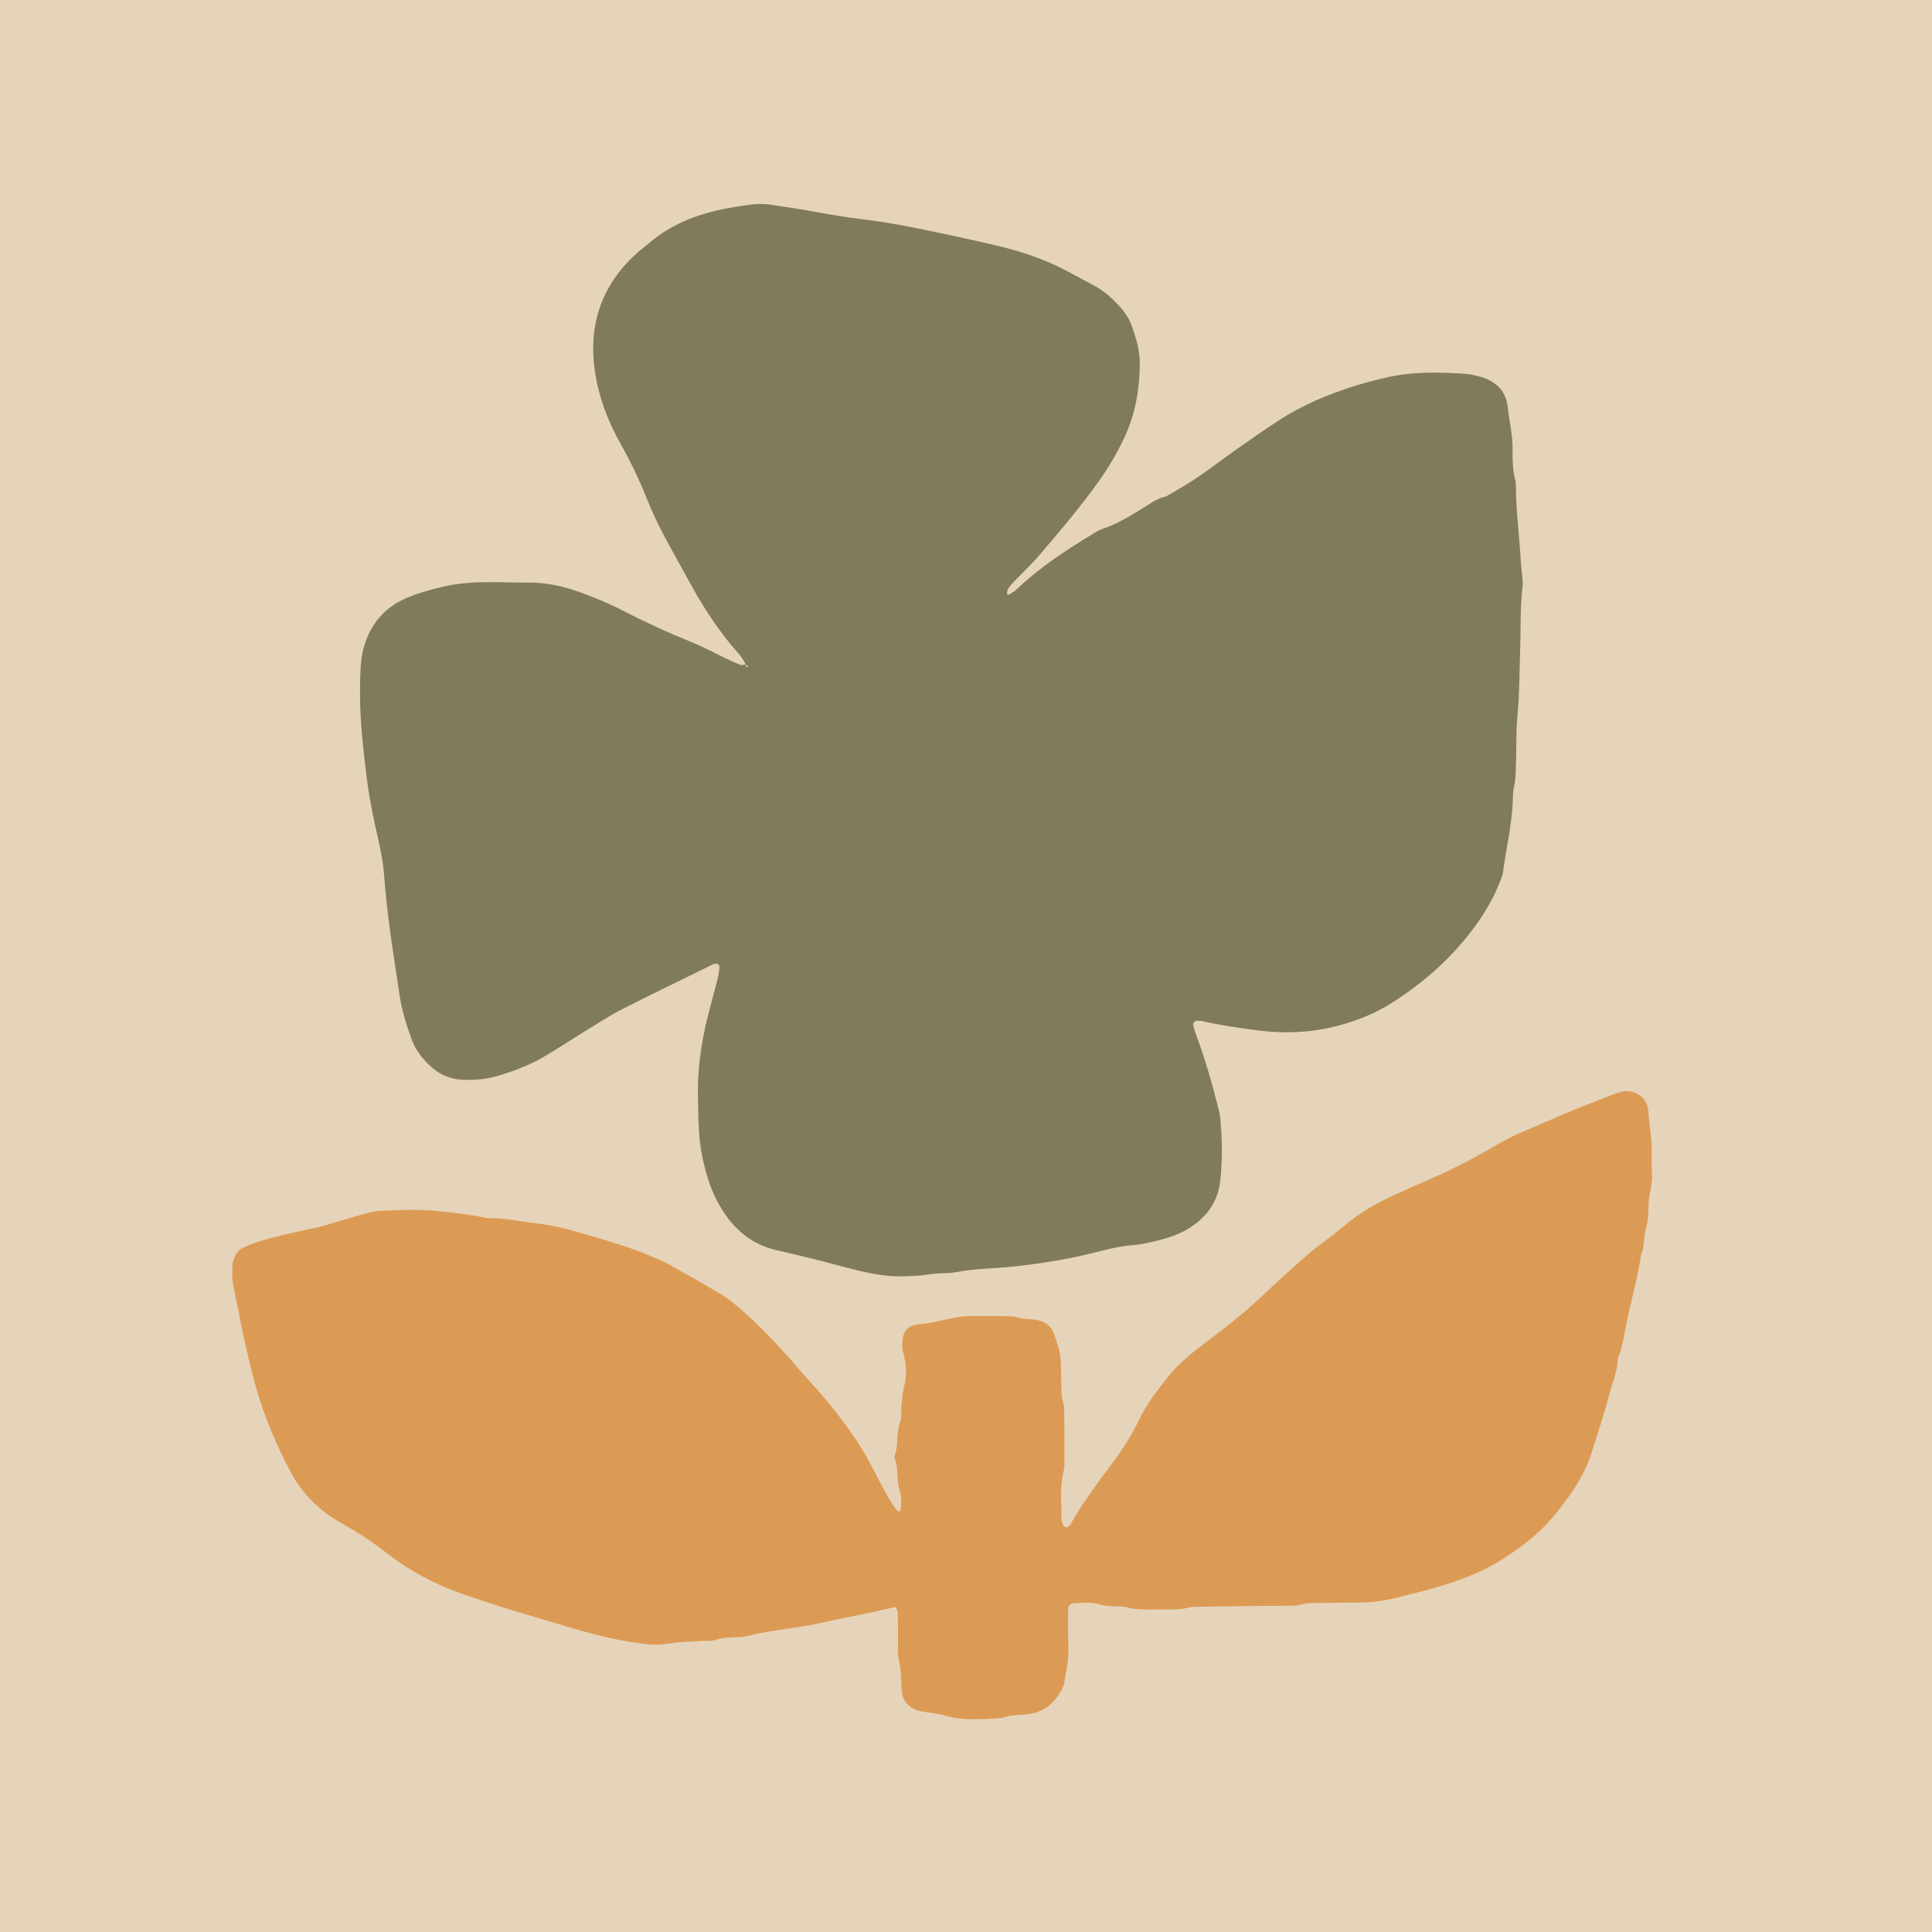
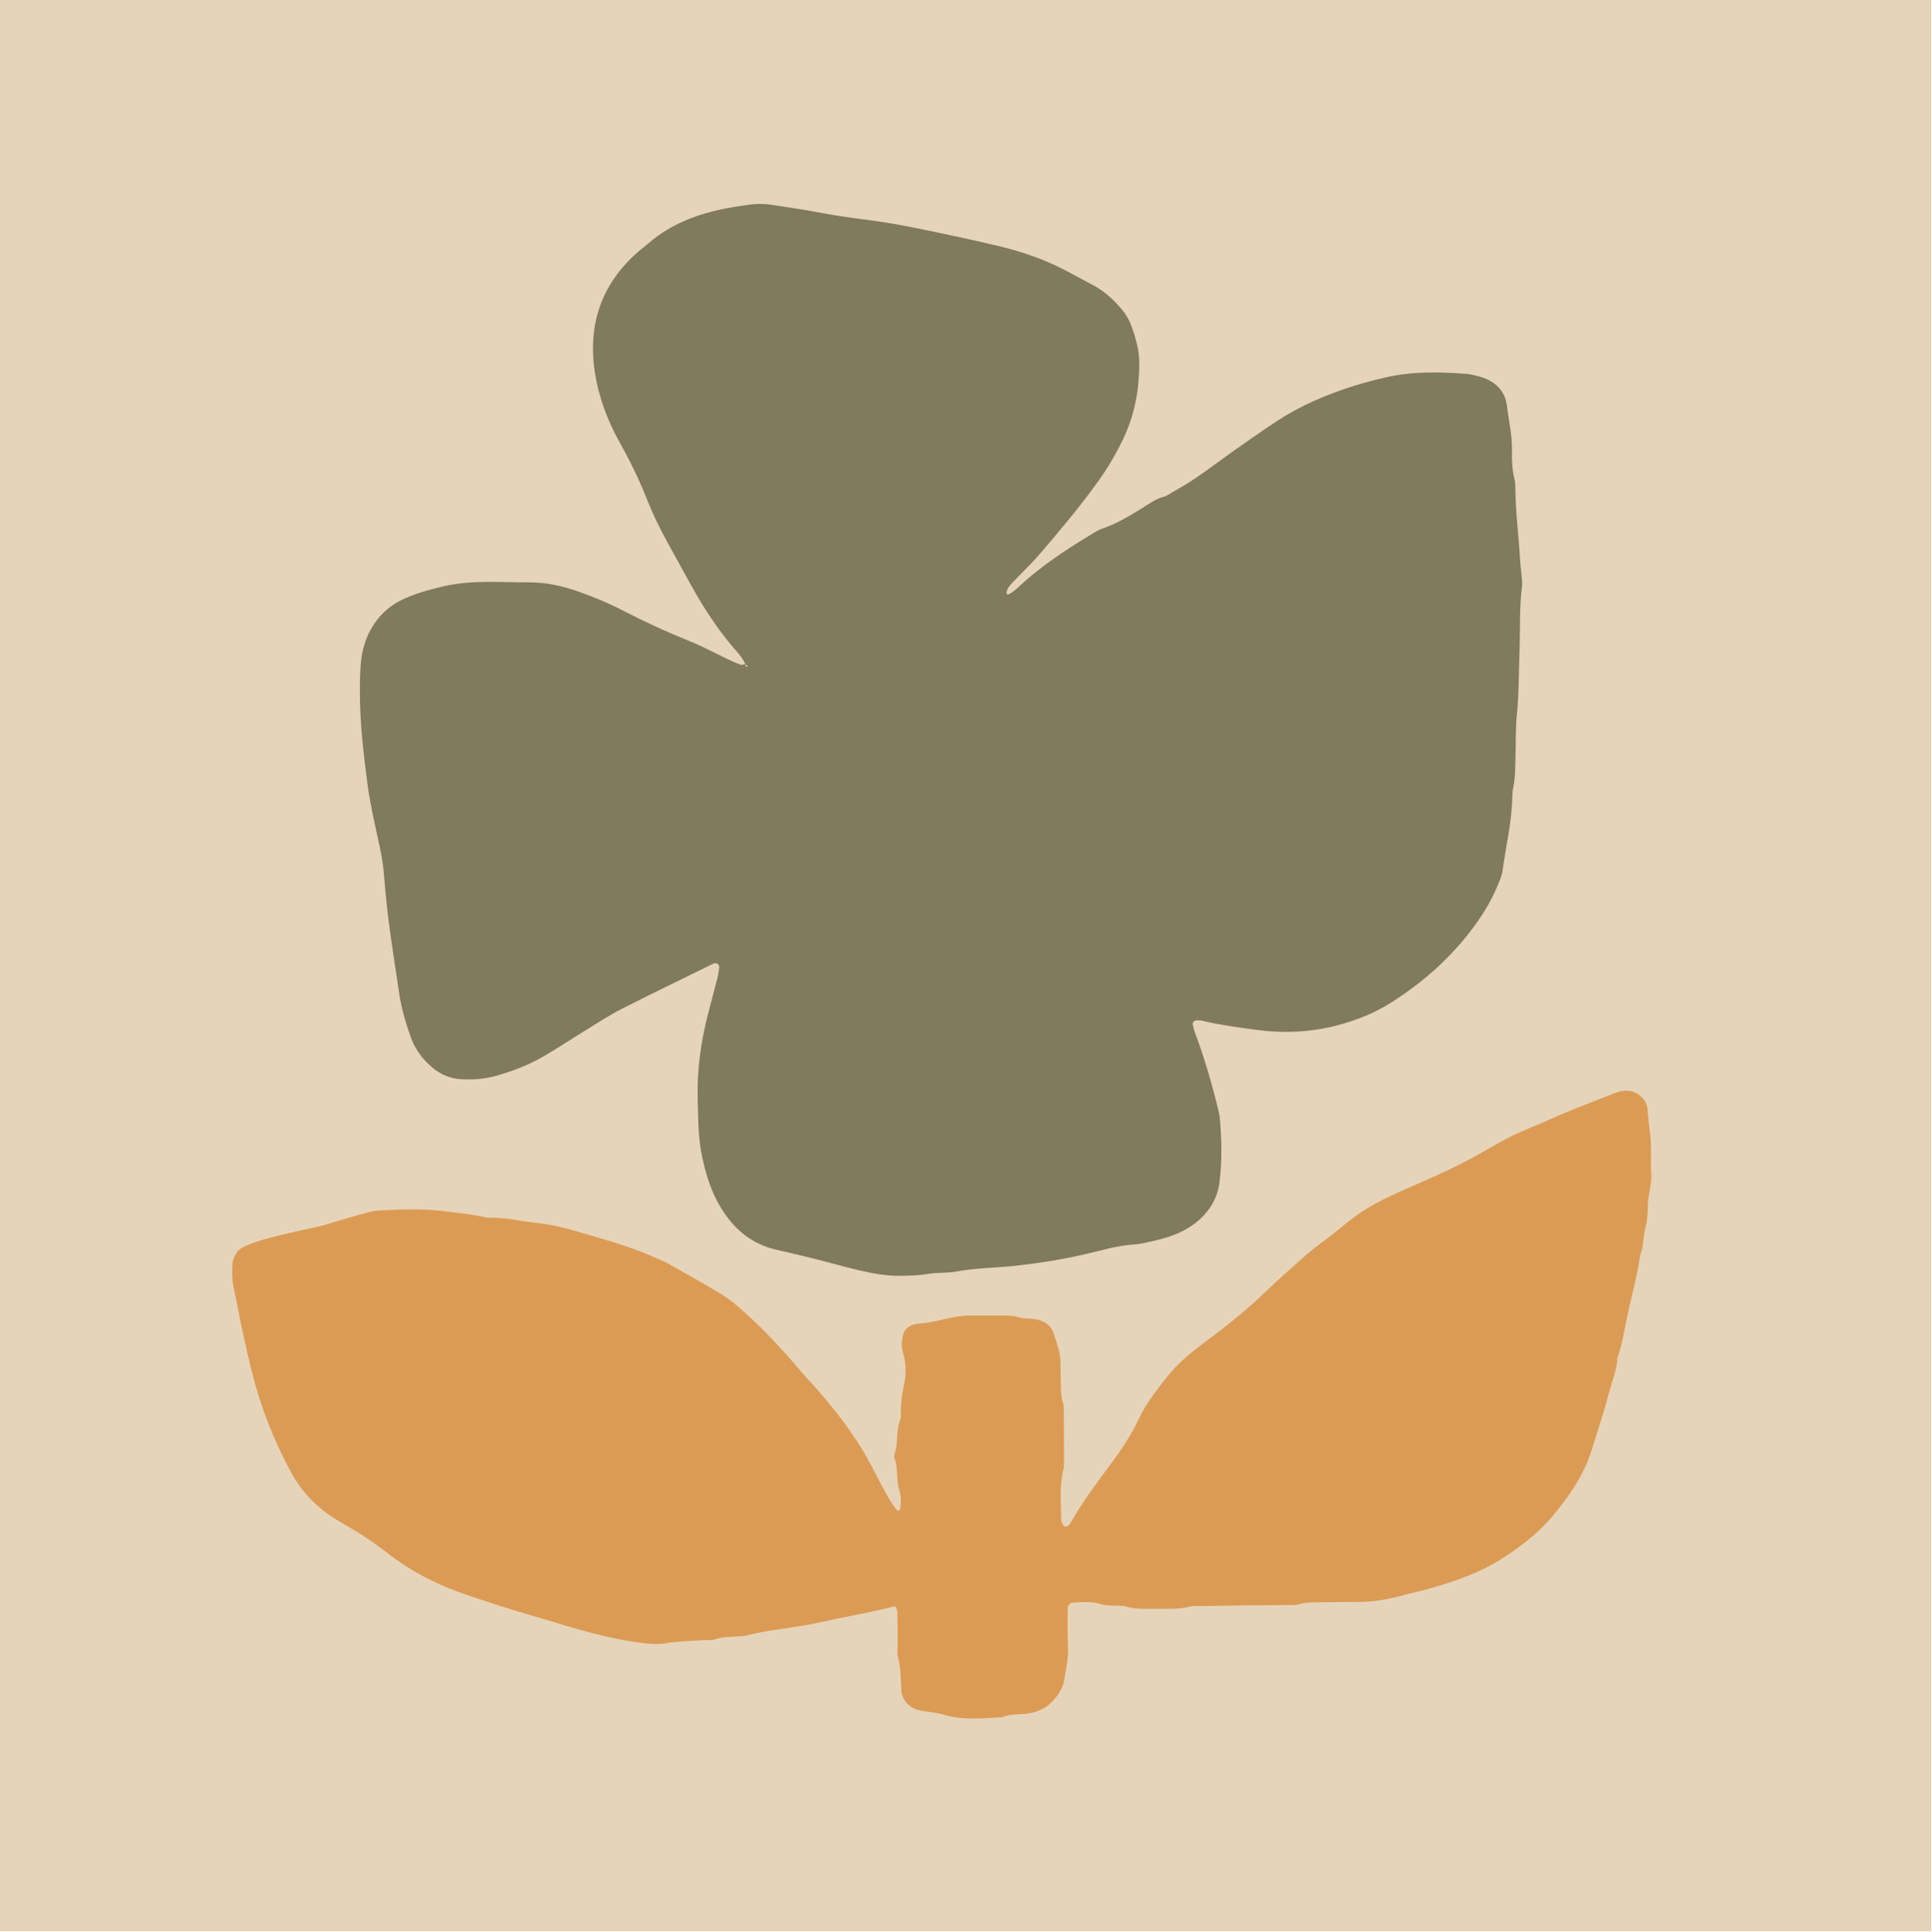
- <svg xmlns="http://www.w3.org/2000/svg" width="200mm" height="200mm" viewBox="0 0 566.93 566.93">
-   <g id="zone-1">
+ <svg xmlns="http://www.w3.org/2000/svg" viewBox="0 0 566.93 566.93">
+   <g id="zone-1" data-color-id="YL008">
    <rect x="0" y="0" width="566.93" height="566.93" fill="#e6d4ba" />
  </g>
-   <g id="zone-5">
+   <g id="zone-2" data-color-id="RD001">
+   </g>
+   <g id="zone-3" data-color-id="GN018">
+   </g>
+   <g id="zone-4" data-color-id="BL027">
+   </g>
+   <g id="zone-5" data-color-id="YL001">
+     <path d="M262.89,471.52c-4.13.91-8.16,1.93-12.24,2.67-5.02.91-9.96,2.2-15.01,3.05-5.59.94-11.26,1.48-16.76,2.93-.72.19-1.51.15-2.27.21-2.27.19-4.54.1-6.76.86-1.04.35-2.26.18-3.4.26-3.59.23-7.18.24-10.77.87-3.54.62-7.14-.03-10.73-.58-4.89-.75-9.64-1.95-14.38-3.25-5.11-1.4-10.15-3.05-15.24-4.51-6.19-1.78-12.28-3.8-18.38-5.85-8.53-2.87-16.39-6.91-23.48-12.45-4.18-3.27-8.63-6.15-13.27-8.76-6.24-3.51-11.24-8.29-14.7-14.65-5.17-9.51-9.07-19.47-11.66-29.98-1.57-6.41-2.99-12.85-4.21-19.32-.66-3.5-1.76-6.99-1.44-10.64.07-.75-.04-1.56.19-2.26.52-1.63,1.25-3.14,2.95-3.99,2.56-1.27,5.29-2.06,8.03-2.8,4.75-1.28,9.57-2.22,14.36-3.32,2.23-.51,4.36-1.27,6.54-1.9,2.91-.84,5.81-1.7,8.74-2.45,1.09-.28,2.26-.3,3.39-.37,5.9-.33,11.82-.45,17.67.23,3.74.44,7.52.85,11.23,1.58.74.14,1.49.4,2.23.38,4.59-.17,9.04,1.01,13.57,1.47,3.93.4,7.87,1.24,11.66,2.36,7.79,2.31,15.69,4.37,23.15,7.68,1.38.61,2.81,1.16,4.13,1.89,5.12,2.87,10.25,5.75,15.29,8.76,1.95,1.16,3.77,2.57,5.49,4.05,5.5,4.7,10.46,9.94,15.26,15.33,1.51,1.7,2.93,3.48,4.47,5.15,6.06,6.55,11.69,13.44,16.39,21.03,2.19,3.53,3.98,7.3,5.95,10.97,1.34,2.49,2.65,5,4.46,7.2.09.11.36.11.54.09.13-.01.33-.14.34-.23.2-1.88.43-3.8-.18-5.63-1.04-3.09-.29-6.44-1.45-9.51-.12-.33-.12-.78,0-1.12,1.13-3.25.35-6.8,1.64-10.05.4-1,.17-2.25.23-3.38.13-2.26.34-4.48.87-6.72.74-3.12.72-6.38-.21-9.55-.26-.89-.41-1.85-.38-2.78.11-4,1.61-5.7,5.34-5.96,3.44-.23,6.69-1.28,10.05-1.87,1.51-.26,2.98-.5,4.5-.49,3.23,0,6.47.02,9.7.03,1.71,0,3.39.05,5.07.57,1.24.38,2.63.27,3.95.42,2.86.32,5.12,1.57,6.03,4.43.85,2.68,1.9,5.34,1.93,8.22.02,2.27.06,4.55.14,6.82.06,1.7,0,3.4.58,5.06.24.69.25,1.49.26,2.24.05,4.93.07,9.85.07,14.78,0,.94.03,1.93-.21,2.83-1.21,4.67-.63,9.41-.66,14.13,0,.55.19,1.11.41,1.63.14.32.43.68.74.8.25.1.69-.06.94-.24.3-.21.53-.55.71-.88,3.5-6.08,7.65-11.71,11.85-17.32,3.06-4.09,5.9-8.35,8.08-13,2.19-4.66,5.33-8.67,8.53-12.68,3.23-4.06,7.21-7.21,11.31-10.28,5.93-4.43,11.72-9.02,17.07-14.15,3.97-3.81,8.09-7.46,12.21-11.1,1.84-1.63,3.82-3.11,5.8-4.57,3.96-2.92,7.53-6.34,11.78-8.92,2.28-1.38,4.62-2.62,7.01-3.77,2.73-1.31,5.53-2.49,8.29-3.72,2.94-1.31,5.9-2.58,8.81-3.96,2.57-1.22,5.1-2.51,7.6-3.87,3.67-1.99,7.21-4.21,10.94-6.06,3.72-1.84,7.64-3.3,11.43-5.01,5.18-2.34,10.49-4.36,15.79-6.44,1.59-.62,3.16-1.31,4.8-1.75,3.96-1.06,7.94,1.64,8.11,5.67.14,3.22.8,6.37.94,9.57.14,3.03-.11,6.07.11,9.09.19,2.71-.77,5.22-.93,7.86-.16,2.63-.06,5.27-.81,7.88-.72,2.52-.4,5.28-1.46,7.77-.86,5.98-2.49,11.8-3.77,17.69-.91,4.22-1.47,8.55-2.97,12.64-.17,3.83-1.75,7.34-2.68,10.98-1.4,5.47-3.25,10.83-4.92,16.24-1.52,4.93-4.02,9.39-7,13.55-2.42,3.38-5.01,6.64-8.04,9.56-3.44,3.31-7.26,6.07-11.26,8.63-6.95,4.44-14.66,6.99-22.54,9.15-1.82.5-3.68.87-5.51,1.37-4.58,1.26-9.2,2.22-13.98,2.21-3.81-.01-7.61.06-11.42.11-2.08.03-4.16-.07-6.22.58-1.05.33-2.26.22-3.4.23-4.19.05-8.37.05-12.56.1-4.38.05-8.75.13-13.12.2-.95.02-1.95-.11-2.84.13-3.56.96-7.18.59-10.77.65-2.65.04-5.3.15-7.91-.63-1.24-.37-2.65-.18-3.97-.29-1.13-.09-2.33-.05-3.38-.4-2.8-.95-5.64-.61-8.48-.48-.65.03-1.38.87-1.38,1.56.01,3.98-.07,7.96.09,11.93.13,3.26-.7,6.38-1.16,9.55-.21,1.42-1.05,2.84-1.88,4.07-2.37,3.54-5.81,5.31-10.06,5.58-2.08.13-4.19.1-6.16.95-5.68.29-11.35.96-16.98-.68-2.35-.69-4.84-.86-7.26-1.32-2.95-.56-5.2-2.95-5.41-5.76-.24-3.2-.08-6.41-.94-9.58-.39-1.42-.12-3.01-.13-4.53-.03-3.03-.03-6.06-.11-9.09-.01-.52-.35-1.02-.57-1.61" fill="#dc9b54" />
+   </g>
+   <g id="zone-6" data-color-id="RD005">
+   </g>
+   <g id="zone-7" data-color-id="GN026">
    <path d="M446.67,168.93c-.13-1.51-.35-3.01-.43-4.52-.37-6.99-1.34-13.95-1.39-20.96,0-.94-.03-1.92-.26-2.82-.7-2.79-.8-5.63-.74-8.47.09-4.39-.96-8.65-1.46-12.96-.5-4.3-3.24-7.14-7.44-8.46-1.63-.52-3.28-.92-5-1.04-7.8-.54-15.58-.69-23.26,1.11-3.14.74-6.27,1.52-9.34,2.5-7.81,2.48-15.33,5.63-22.21,10.12-4.29,2.8-8.48,5.75-12.67,8.7-3.88,2.73-7.64,5.63-11.57,8.28-2.83,1.91-5.84,3.54-8.77,5.29-2.68.56-4.79,2.21-7.05,3.59-3.73,2.28-7.45,4.55-11.64,5.94-1.06.35-2.02,1.02-3,1.6-4.11,2.47-8.17,5.04-12.06,7.85-2.18,1.58-4.31,3.22-6.37,4.96-1.03.87-2.04,1.77-3.03,2.69-.9.84-1.8,1.66-2.95,2.15-.05.02-.11.04-.16.04-.11,0-.22-.09-.33-.05-.09-.48,0-.97.2-1.42.45-1.05,1.27-1.82,2.05-2.62.82-.85,1.66-1.69,2.49-2.53,1.68-1.7,3.36-3.42,4.92-5.23,5.92-6.9,11.79-13.86,17.1-21.26,2.88-4.01,5.37-8.24,7.49-12.7,3.32-6.98,4.64-14.34,4.67-22,.02-3.85-1.04-7.46-2.33-11.03-.65-1.8-1.61-3.43-2.84-4.89-2.34-2.77-4.97-5.22-8.19-6.97-2.17-1.18-4.37-2.29-6.52-3.49-6.68-3.71-13.81-6.28-21.21-8.05-8.48-2.02-17.01-3.82-25.55-5.55-4.83-.98-9.71-1.76-14.6-2.37-4.52-.56-9-1.27-13.48-2.11-4.47-.84-8.98-1.49-13.48-2.16-2.26-.33-4.54-.29-6.81.06-1.31.21-2.63.38-3.94.6-9.32,1.53-18.04,4.46-25.29,10.8-.57.5-1.19.94-1.78,1.43-11.57,9.49-16.04,21.79-13.81,36.36,1.12,7.3,3.75,14.25,7.39,20.74,2.97,5.29,5.62,10.73,7.84,16.37,1.74,4.41,3.82,8.65,6.1,12.8,2.18,3.98,4.4,7.95,6.57,11.93,3.46,6.33,7.34,12.36,11.92,17.96,1.53,1.86,3.34,3.55,4.35,5.81-.5.09-1.05.31-1.47.15-1.42-.52-2.79-1.17-4.16-1.82-3.43-1.63-6.77-3.47-10.29-4.88-7.05-2.84-13.94-6.01-20.68-9.5-3.89-2.01-7.94-3.65-12.04-5.12-4.84-1.73-9.83-2.87-15.04-2.83-3.99.03-7.99-.16-11.98-.13-4.57.03-9.11.34-13.57,1.44-3.69.91-7.35,1.89-10.82,3.46-3.72,1.67-6.73,4.14-9.01,7.58-2.38,3.59-3.52,7.54-3.85,11.72-.25,3.2-.26,6.44-.23,9.65.08,8.34,1.08,16.6,2.13,24.86.72,5.65,1.95,11.16,3.18,16.7.74,3.32,1.42,6.65,1.7,10.06.4,4.9.86,9.8,1.5,14.67.91,6.93,2,13.84,3.03,20.76.67,4.51,1.97,8.85,3.53,13.12,1.27,3.47,3.47,6.27,6.29,8.63,2.41,2.01,5.18,3.16,8.31,3.34,3.43.2,6.78-.01,10.15-.95,4.97-1.39,9.74-3.2,14.18-5.8,4.26-2.49,8.37-5.23,12.57-7.81,3.4-2.08,6.74-4.28,10.28-6.08,8.62-4.39,17.35-8.58,26.03-12.86.34-.17.67-.39,1.03-.47.34-.07.78-.09,1.05.08.26.16.53.6.51.89-.11,1.13-.27,2.26-.54,3.36-.88,3.48-1.83,6.94-2.73,10.42-2.14,8.29-3.29,16.69-3.05,25.27.16,5.67.12,11.35,1.35,16.95.94,4.27,2.13,8.45,4.13,12.33,3.8,7.4,9.29,12.85,17.74,14.77,3.7.84,7.39,1.7,11.07,2.62,4.42,1.11,8.79,2.37,13.22,3.41,4.07.95,8.18,1.68,12.4,1.59,2.66-.06,5.29-.13,7.94-.58,2.61-.45,5.35-.17,7.95-.66,5.81-1.1,11.72-1.06,17.57-1.72,7-.79,13.9-1.86,20.75-3.47,4.61-1.08,9.16-2.47,13.95-2.76,1.69-.1,3.37-.53,5.04-.89,4.48-.97,8.84-2.33,12.57-5.09,4.13-3.06,6.86-7.19,7.5-12.26.81-6.4.66-12.86.06-19.29-.05-.56-.2-1.12-.33-1.67-1.91-7.9-4.17-15.7-7.03-23.32-.26-.7-.37-1.45-.56-2.18-.11-.4.56-1.12,1.01-1.1.57.02,1.16-.04,1.7.1,5.17,1.24,10.43,1.93,15.7,2.65,8.22,1.11,16.24.79,24.27-1.35,5.56-1.48,10.81-3.6,15.64-6.67,9.7-6.17,18.14-13.71,24.86-23.11,2.44-3.42,4.56-6.98,6.17-10.83.66-1.56,1.41-3.17,1.63-4.82.94-7.12,2.7-14.12,2.83-21.34.02-.94.05-1.91.26-2.83.63-2.8.59-5.65.68-8.48.14-4.36-.01-8.74.42-13.06.6-6.05.54-12.1.76-18.15.24-6.62-.06-13.26.76-19.86.11-.92-.09-1.88-.17-2.82M218.91,195.04c.22.19.44.37.66.56-.71.25-.88,0-.66-.56" fill="#807b5a" />
  </g>
-   <g id="zone-4">
-     <path d="M262.89,471.52c-4.13.91-8.16,1.93-12.24,2.67-5.02.91-9.96,2.2-15.01,3.05-5.59.94-11.26,1.48-16.76,2.93-.72.19-1.51.15-2.27.21-2.27.19-4.54.1-6.76.86-1.04.35-2.26.18-3.4.26-3.59.23-7.18.24-10.77.87-3.54.62-7.14-.03-10.73-.58-4.89-.75-9.64-1.95-14.38-3.25-5.11-1.4-10.15-3.05-15.24-4.51-6.19-1.78-12.28-3.8-18.38-5.85-8.53-2.87-16.39-6.91-23.48-12.45-4.18-3.27-8.63-6.15-13.27-8.76-6.24-3.51-11.24-8.29-14.7-14.65-5.17-9.51-9.07-19.47-11.66-29.98-1.57-6.41-2.99-12.85-4.21-19.32-.66-3.5-1.76-6.99-1.44-10.64.07-.75-.04-1.56.19-2.26.52-1.63,1.25-3.14,2.95-3.99,2.56-1.27,5.29-2.06,8.03-2.8,4.75-1.28,9.57-2.22,14.36-3.32,2.23-.51,4.36-1.27,6.54-1.9,2.91-.84,5.81-1.7,8.74-2.45,1.09-.28,2.26-.3,3.39-.37,5.9-.33,11.82-.45,17.67.23,3.74.44,7.52.85,11.23,1.58.74.14,1.49.4,2.23.38,4.59-.17,9.04,1.01,13.57,1.47,3.93.4,7.87,1.24,11.66,2.36,7.79,2.31,15.69,4.37,23.15,7.68,1.38.61,2.81,1.16,4.13,1.89,5.12,2.87,10.25,5.75,15.29,8.76,1.95,1.16,3.77,2.57,5.49,4.05,5.5,4.7,10.46,9.94,15.26,15.33,1.51,1.7,2.93,3.48,4.47,5.15,6.06,6.55,11.69,13.44,16.39,21.03,2.19,3.53,3.98,7.3,5.95,10.97,1.34,2.49,2.65,5,4.46,7.2.09.11.36.11.54.09.13-.01.33-.14.34-.23.2-1.88.43-3.8-.18-5.63-1.04-3.09-.29-6.44-1.45-9.51-.12-.33-.12-.78,0-1.12,1.13-3.25.35-6.8,1.64-10.05.4-1,.17-2.25.23-3.38.13-2.26.34-4.48.87-6.72.74-3.12.72-6.38-.21-9.55-.26-.89-.41-1.85-.38-2.78.11-4,1.61-5.7,5.34-5.96,3.44-.23,6.69-1.28,10.05-1.87,1.51-.26,2.98-.5,4.5-.49,3.23,0,6.47.02,9.7.03,1.71,0,3.39.05,5.07.57,1.24.38,2.63.27,3.95.42,2.86.32,5.12,1.57,6.03,4.43.85,2.68,1.9,5.34,1.93,8.22.02,2.27.06,4.55.14,6.82.06,1.7,0,3.4.58,5.06.24.69.25,1.49.26,2.24.05,4.93.07,9.85.07,14.78,0,.94.03,1.93-.21,2.83-1.21,4.67-.63,9.41-.66,14.13,0,.55.19,1.11.41,1.63.14.32.43.68.74.8.25.1.69-.06.94-.24.3-.21.53-.55.71-.88,3.5-6.08,7.65-11.71,11.85-17.32,3.06-4.09,5.9-8.35,8.08-13,2.19-4.66,5.33-8.67,8.53-12.68,3.23-4.06,7.21-7.21,11.31-10.28,5.93-4.43,11.72-9.02,17.07-14.15,3.97-3.81,8.09-7.46,12.21-11.1,1.84-1.63,3.82-3.11,5.8-4.57,3.96-2.92,7.53-6.34,11.78-8.92,2.28-1.38,4.62-2.62,7.01-3.77,2.73-1.31,5.53-2.49,8.29-3.72,2.94-1.31,5.9-2.58,8.81-3.96,2.57-1.22,5.1-2.51,7.6-3.87,3.67-1.99,7.21-4.21,10.94-6.06,3.72-1.84,7.64-3.3,11.43-5.01,5.18-2.34,10.49-4.36,15.79-6.44,1.59-.62,3.16-1.31,4.8-1.75,3.96-1.06,7.94,1.64,8.11,5.67.14,3.22.8,6.37.94,9.57.14,3.03-.11,6.07.11,9.09.19,2.71-.77,5.22-.93,7.86-.16,2.63-.06,5.27-.81,7.88-.72,2.52-.4,5.28-1.46,7.77-.86,5.98-2.49,11.8-3.77,17.69-.91,4.22-1.47,8.55-2.97,12.64-.17,3.83-1.75,7.34-2.68,10.98-1.4,5.47-3.25,10.83-4.92,16.24-1.52,4.93-4.02,9.39-7,13.55-2.42,3.38-5.01,6.64-8.04,9.56-3.44,3.31-7.26,6.07-11.26,8.63-6.95,4.44-14.66,6.99-22.54,9.15-1.82.5-3.68.87-5.51,1.37-4.58,1.26-9.2,2.22-13.98,2.21-3.81-.01-7.61.06-11.42.11-2.08.03-4.16-.07-6.22.58-1.05.33-2.26.22-3.4.23-4.19.05-8.37.05-12.56.1-4.38.05-8.75.13-13.12.2-.95.02-1.95-.11-2.84.13-3.56.96-7.18.59-10.77.65-2.65.04-5.3.15-7.91-.63-1.24-.37-2.65-.18-3.97-.29-1.13-.09-2.33-.05-3.38-.4-2.8-.95-5.64-.61-8.48-.48-.65.03-1.38.87-1.38,1.56.01,3.98-.07,7.96.09,11.93.13,3.26-.7,6.38-1.16,9.55-.21,1.42-1.05,2.84-1.88,4.07-2.37,3.54-5.81,5.31-10.06,5.58-2.08.13-4.19.1-6.16.95-5.68.29-11.35.96-16.98-.68-2.35-.69-4.84-.86-7.26-1.32-2.95-.56-5.2-2.95-5.41-5.76-.24-3.2-.08-6.41-.94-9.58-.39-1.42-.12-3.01-.13-4.53-.03-3.03-.03-6.06-.11-9.09-.01-.52-.35-1.02-.57-1.61" fill="#dc9b54" />
-   </g>
</svg>
